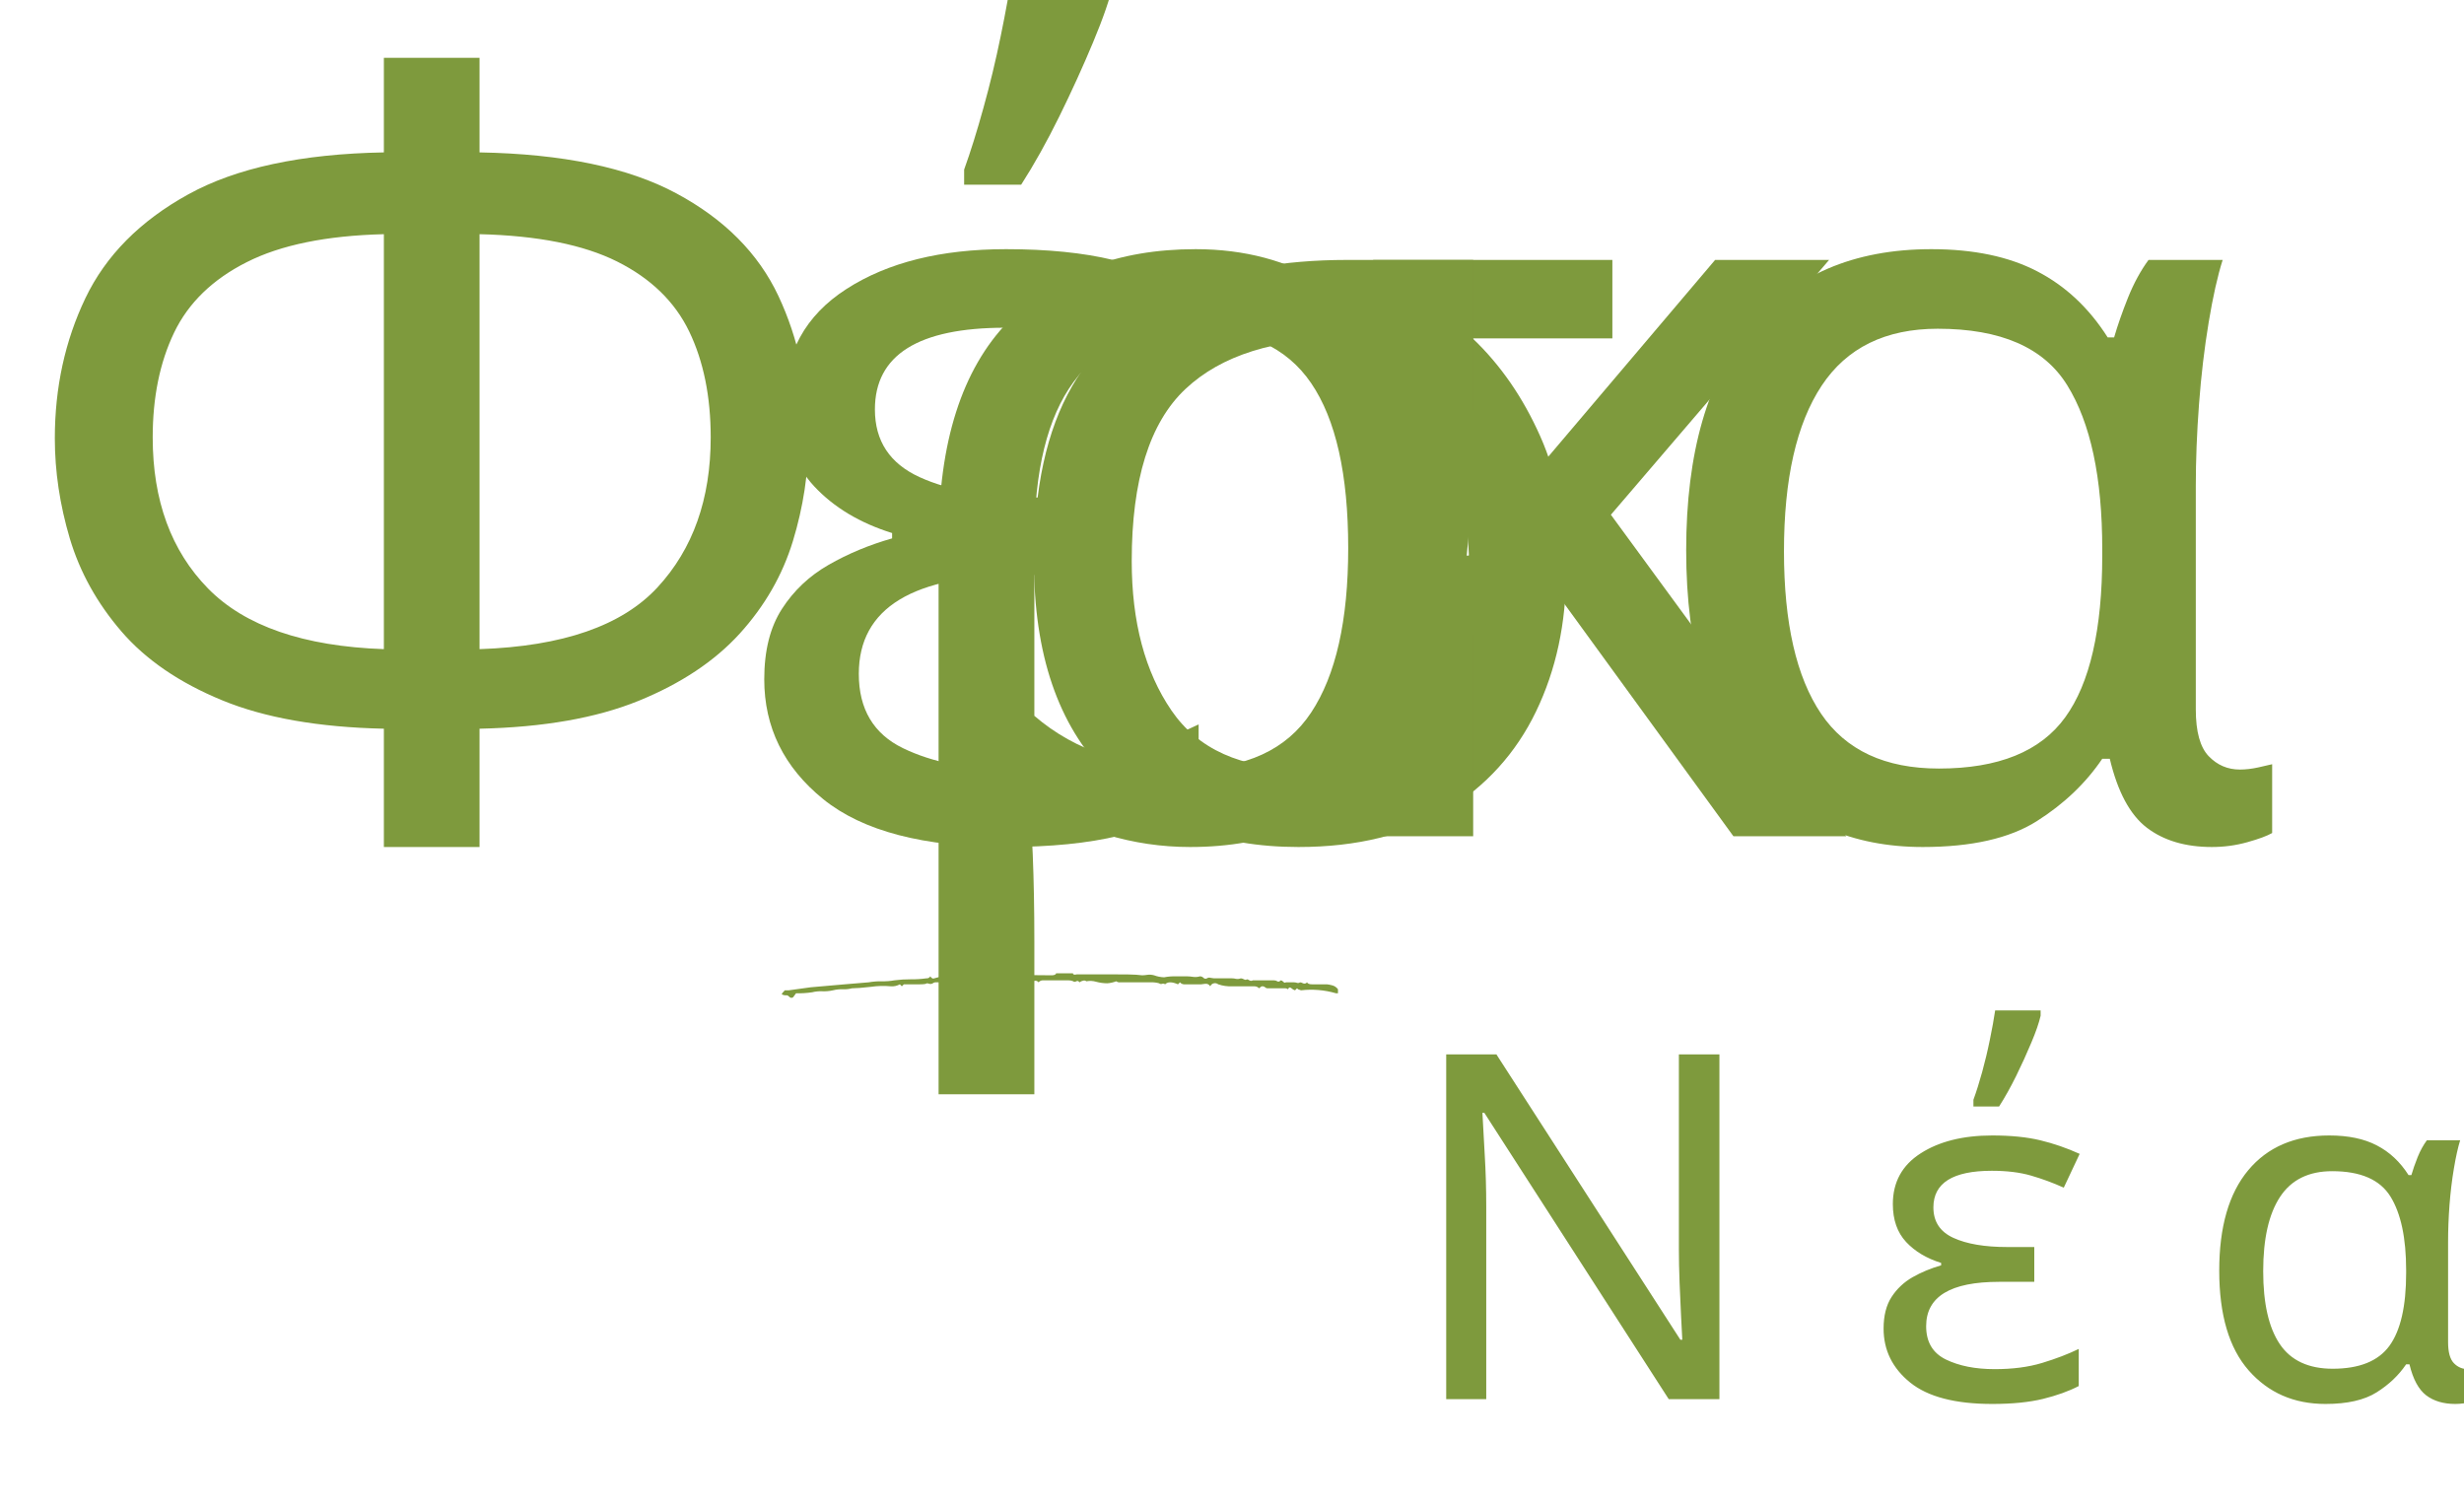
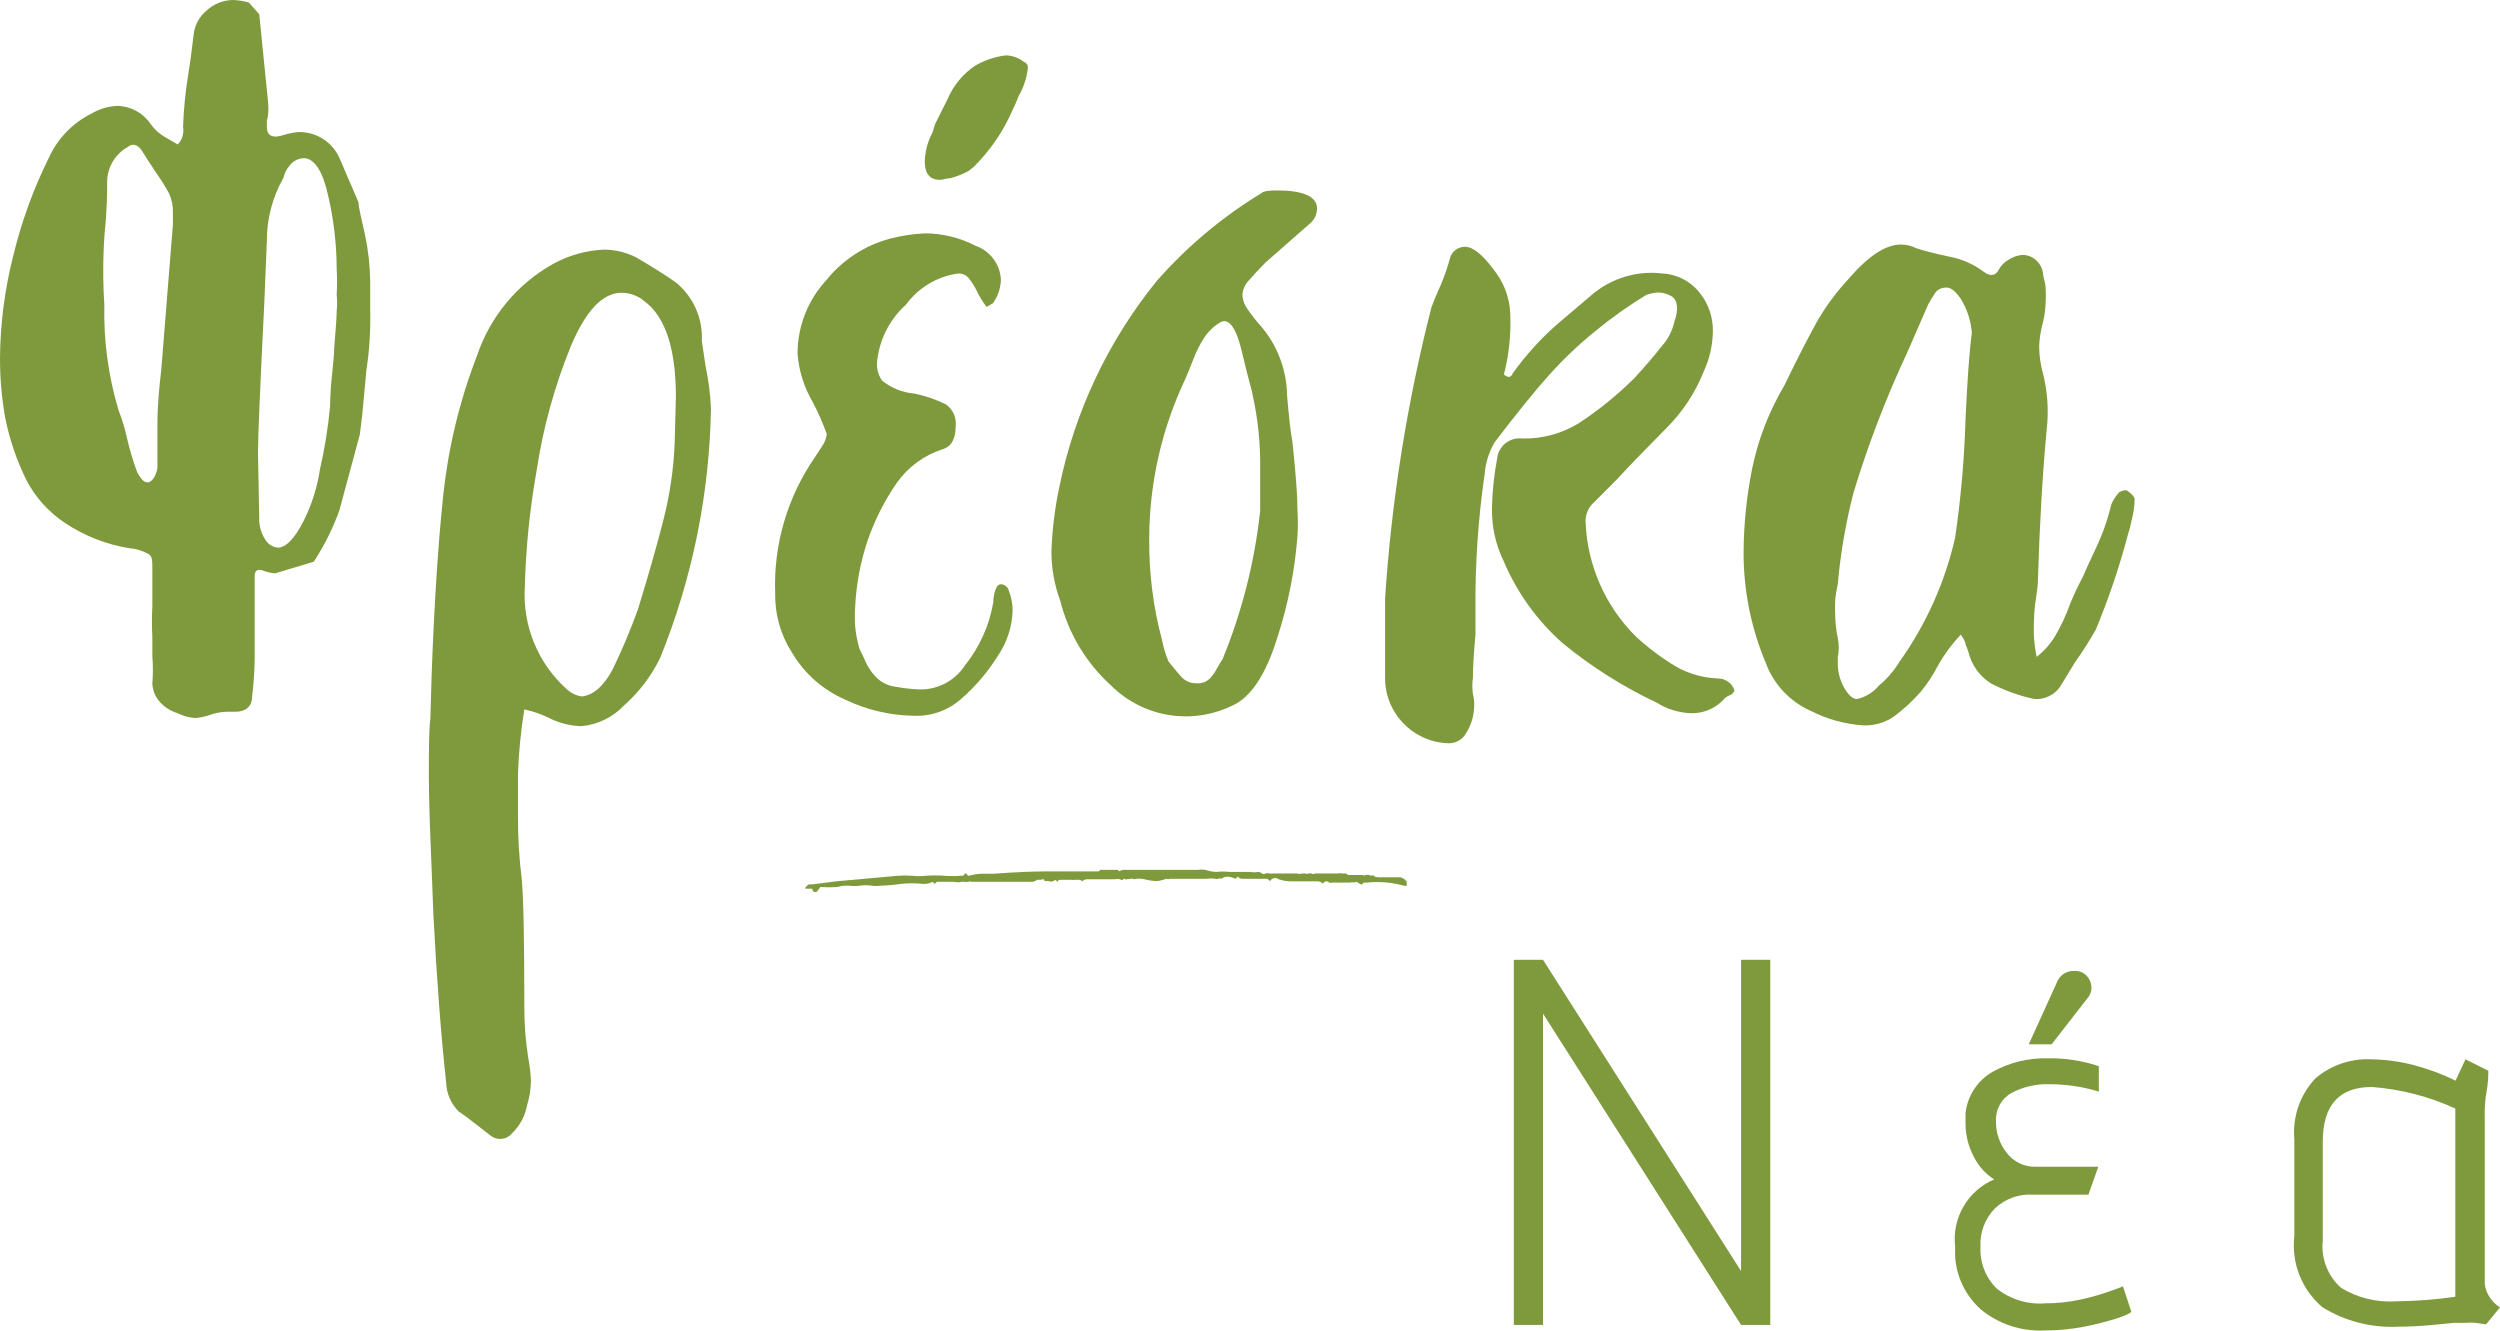
- <svg xmlns="http://www.w3.org/2000/svg" viewBox="0 0 382.72 233.74">
+ <svg xmlns="http://www.w3.org/2000/svg" viewBox="0 0 98.46 52.4">
  <g style="isolation:isolate">
-     <text transform="translate(0 129.89)" style="isolation:isolate;font-size:167px;fill:#7e9a3d;font-family:NF-Takhie-Free-Regular, NF-Takhie-Free;letter-spacing:-0.01em">Φρ<tspan x="111.52" y="0" style="letter-spacing:-0.032em">έ</tspan>
-       <tspan x="151.41" y="0" style="letter-spacing:-0.01em">σ</tspan>
-       <tspan x="199.1" y="0" style="letter-spacing:-0.043em">κ</tspan>
-       <tspan x="252.72" y="0">α</tspan>
-     </text>
+     <g style="isolation:isolate">
+       <path d="M7,28.09a1.52,1.52,0,0,1-.69-.43A1.15,1.15,0,0,1,6,26.92a6.66,6.66,0,0,0,0-1.07c0-.3,0-.55,0-.76a11.65,11.65,0,0,1,0-1.22L6,22.4c0-.3,0-.5-.15-.58a1.81,1.81,0,0,0-.76-.23,6.41,6.41,0,0,1-2.54-1,4.54,4.54,0,0,1-1.52-1.7,10,10,0,0,1-.82-2.41A13.16,13.16,0,0,1,0,14.12a16.83,16.83,0,0,1,.51-4A18.55,18.55,0,0,1,1.93,6.2,3.61,3.61,0,0,1,3.61,4.47a2.17,2.17,0,0,1,1-.3,1.62,1.62,0,0,1,1.32.71,1.73,1.73,0,0,0,.54.5L7,5.69A.8.8,0,0,0,7.21,5,15.79,15.79,0,0,1,7.42,2.9c.06-.38.13-.87.2-1.48a1.44,1.44,0,0,1,.51-1A1.55,1.55,0,0,1,9.19,0,2.58,2.58,0,0,1,9.8.1l.41.46.25,2.49c.07.68.11,1.06.11,1.17a2,2,0,0,1-.06.55V5q0,.55.72.3a2.56,2.56,0,0,1,.55-.1,1.73,1.73,0,0,1,1.58,1l.76,1.77c0,.21.12.64.26,1.3a9.42,9.42,0,0,1,.2,1.8v1.17a13.27,13.27,0,0,1-.15,2.34l-.16,1.72-.1.82-.81,3a9.82,9.82,0,0,1-1,2l-1.52.46a1.59,1.59,0,0,1-.46-.1c-.24-.1-.35,0-.35.2V26a13.44,13.44,0,0,1-.1,1.42c0,.44-.29.64-.77.61h-.2a2.18,2.18,0,0,0-.76.15,2.71,2.71,0,0,1-.51.1A1.81,1.81,0,0,1,7,28.09ZM6.2,18.44c0-.34,0-.92,0-1.73s.08-1.52.15-2.13l.46-5.74,0-.46a1.72,1.72,0,0,0-.15-.76,9.13,9.13,0,0,0-.54-.86c-.25-.38-.43-.65-.53-.82s-.32-.35-.56-.15a1.59,1.59,0,0,0-.81,1.32c0,.44,0,1.14-.1,2.08A20.16,20.16,0,0,0,4.11,12a13.32,13.32,0,0,0,.56,4.16A7.08,7.08,0,0,1,5,17.25a10.74,10.74,0,0,0,.4,1.34c.14.27.27.41.41.41S6.13,18.81,6.2,18.44Zm5.74,2.11a6.7,6.7,0,0,0,.66-2.06A18.77,18.77,0,0,0,13,16a12.51,12.51,0,0,1,.08-1.27c.05-.47.08-.81.08-1,.06-.74.1-1.23.1-1.47a3.37,3.37,0,0,0,0-.66,8.38,8.38,0,0,0,0-1,12.84,12.84,0,0,0-.33-2.87c-.22-1-.54-1.47-.94-1.5a.72.72,0,0,0-.59.3,1,1,0,0,0-.23.46,5,5,0,0,0-.66,2.49l-.1,2.44c-.17,3.38-.25,5.35-.25,5.89l.05,2.59a1.46,1.46,0,0,0,.23.84.65.65,0,0,0,.53.33C11.28,21.54,11.6,21.21,11.94,20.55Z" style="fill:#7e9a3d" />
+       <path d="M18.08,43.79a1.69,1.69,0,0,1-.51-1.17q-.3-2.74-.5-6.56L17,34.24c-.07-1.63-.11-2.85-.11-3.66,0-1,0-1.78.06-2.29L17,26.57c.1-2.75.25-5.09.45-7A21.55,21.55,0,0,1,18.79,14a6.51,6.51,0,0,1,3-3.61,4.61,4.61,0,0,1,2-.56,2.83,2.83,0,0,1,1.27.31c.58.34,1.1.66,1.58,1a2.79,2.79,0,0,1,1,2.29l.15,1a9.9,9.9,0,0,1,.21,1.67,27.37,27.37,0,0,1-2,9.81,6,6,0,0,1-1.43,1.88,2.64,2.64,0,0,1-1.67.81,3,3,0,0,1-1.25-.31,4.15,4.15,0,0,0-1-.35,20,20,0,0,0-.25,2.54v1.67a19.6,19.6,0,0,0,.15,2.49c.07.78.1,2.44.1,5a12.81,12.81,0,0,0,.15,2,6.09,6.09,0,0,1,.11.92,3.44,3.44,0,0,1-.16,1,2,2,0,0,1-.58,1.07.6.6,0,0,1-.84.1C18.54,44.11,18.15,43.82,18.08,43.79Zm6.05-17.43a23.69,23.69,0,0,0,1-2.38c.41-1.33.74-2.49,1-3.51a14.58,14.58,0,0,0,.44-3l.05-1.83c0-1.89-.41-3.15-1.22-3.76a1.39,1.39,0,0,0-.92-.35c-.74,0-1.41.7-2,2.11a21.48,21.48,0,0,0-1.35,4.92,30.54,30.54,0,0,0-.46,4.55,5,5,0,0,0,1.68,4.06,1.11,1.11,0,0,0,.56.26C23.38,27.38,23.79,27,24.13,26.36Z" style="fill:#7e9a3d" />
+       <path d="M33.3,27.56a4.53,4.53,0,0,1-2.11-1.86,4.16,4.16,0,0,1-.66-2.33A8.83,8.83,0,0,1,32.1,18l.28-.43a1,1,0,0,0,.18-.48A9.54,9.54,0,0,0,32,15.82a4.4,4.4,0,0,1-.59-1.9,4.26,4.26,0,0,1,1.12-2.87A4.81,4.81,0,0,1,35.05,9.4a6.71,6.71,0,0,1,1.37-.21,4.37,4.37,0,0,1,2,.49,1.49,1.49,0,0,1,1,1.34,1.69,1.69,0,0,1-.31.92l-.25.15a3.19,3.19,0,0,1-.38-.61,2.76,2.76,0,0,0-.33-.53.52.52,0,0,0-.41-.18A3.07,3.07,0,0,0,35.68,12a3.48,3.48,0,0,0-1.14,2.28,1.11,1.11,0,0,0,.2.71,2.32,2.32,0,0,0,1.27.51,5,5,0,0,1,1.25.43.92.92,0,0,1,.38.84c0,.51-.17.82-.51.92A3.56,3.56,0,0,0,35.33,19a9.5,9.5,0,0,0-1.15,2.26,9.66,9.66,0,0,0-.5,2.64,5.88,5.88,0,0,0,0,.77,4.5,4.5,0,0,0,.15.81c0,.07.12.25.25.56a2.06,2.06,0,0,0,.51.71,1.3,1.3,0,0,0,.71.3,5.81,5.81,0,0,0,.87.1A2.07,2.07,0,0,0,38,26.21a5.43,5.43,0,0,0,1.12-2.49,1.51,1.51,0,0,1,.08-.48c.05-.15.12-.23.23-.23a.33.33,0,0,1,.3.25,2.1,2.1,0,0,1,.15.82,3.36,3.36,0,0,1-.58,1.75,7.52,7.52,0,0,1-1.45,1.7,2.65,2.65,0,0,1-1.88.66A6.48,6.48,0,0,1,33.3,27.56ZM36.42,6.35a2.58,2.58,0,0,1,.3-1.12l.11-.35.5-1A3,3,0,0,1,38.4,2.59a3.15,3.15,0,0,1,1.22-.41,1.22,1.22,0,0,1,.71.26.23.23,0,0,1,.15.25,2.79,2.79,0,0,1-.35,1.07q-.1.26-.36.81a7,7,0,0,1-.58,1,7.15,7.15,0,0,1-.84,1l-.2.16a3.07,3.07,0,0,1-.69.28,2.79,2.79,0,0,0-.38.07C36.64,7.11,36.42,6.86,36.42,6.35Z" style="fill:#7e9a3d" />
+       <path d="M43.76,27a6.7,6.7,0,0,1-2-3.33,5.57,5.57,0,0,1-.35-2,14.89,14.89,0,0,1,.3-2.44,18.9,18.9,0,0,1,3.86-8.18,17.81,17.81,0,0,1,4.12-3.45c.07-.07.27-.1.61-.1,1,0,1.57.23,1.57.71a.77.77,0,0,1-.3.61l-1.73,1.52c-.27.27-.49.51-.66.71a.91.91,0,0,0-.25.56,1,1,0,0,0,.2.56,6.28,6.28,0,0,0,.56.71,4.29,4.29,0,0,1,1,2.69q.1,1.23.21,1.83c.13,1.22.2,2.12.2,2.7a8.38,8.38,0,0,1,0,1,17.13,17.13,0,0,1-.79,4q-.69,2.23-1.8,2.7A4.17,4.17,0,0,1,43.76,27Zm3.89-.28a1.61,1.61,0,0,0,.27-.38c.09-.16.16-.28.23-.38a21.45,21.45,0,0,0,1.48-5.84c0-.38,0-.92,0-1.63a12.63,12.63,0,0,0-.31-3c0-.07-.17-.6-.4-1.6s-.53-1.39-.87-1.19a1.94,1.94,0,0,0-.63.61,4.38,4.38,0,0,0-.41.81q-.18.47-.33.81a14.76,14.76,0,0,0-1.42,6.3,15,15,0,0,0,.51,4,4.18,4.18,0,0,0,.25.82c.24.3.42.52.56.66a.77.77,0,0,0,.56.2A.65.65,0,0,0,47.65,26.72Z" style="fill:#7e9a3d" />
+       <path d="M54.55,26.62l0-1.63,0-1.42a62.88,62.88,0,0,1,1.83-11.48c.1-.27.22-.56.36-.86a8.1,8.1,0,0,0,.35-1,.61.61,0,0,1,.61-.51c.31,0,.68.3,1.12.89a2.94,2.94,0,0,1,.66,1.75,8.18,8.18,0,0,1-.25,2.39c.17.14.28.12.35-.05a11.32,11.32,0,0,1,1.83-2l1.32-1.12a3.61,3.61,0,0,1,2.74-.81,2,2,0,0,1,1.43.71,2.36,2.36,0,0,1,.56,1.57,3.89,3.89,0,0,1-.36,1.58,6.56,6.56,0,0,1-1.47,2.23c-.88.89-1.53,1.56-1.93,2l-1,1a1,1,0,0,0-.25.76,6.71,6.71,0,0,0,2,4.47,9.59,9.59,0,0,0,1.57,1.17,3.64,3.64,0,0,0,1.63.46.69.69,0,0,1,.66.46.28.28,0,0,1-.18.2.72.72,0,0,0-.18.1,1.72,1.72,0,0,1-1.32.61,2.69,2.69,0,0,1-1.37-.41,17.86,17.86,0,0,1-3.73-2.36,9,9,0,0,1-2.31-3.22,4.56,4.56,0,0,1-.46-2.09,11.59,11.59,0,0,1,.2-1.93.89.89,0,0,1,1-.81,4.06,4.06,0,0,0,2.23-.61,14,14,0,0,0,2.19-1.78c.4-.44.76-.85,1.06-1.24a2.12,2.12,0,0,0,.51-1,1.59,1.59,0,0,0,.1-.46c0-.27-.08-.45-.25-.53a1.07,1.07,0,0,0-.51-.13,1.59,1.59,0,0,0-.46.1,17.15,17.15,0,0,0-2,1.42,15.82,15.82,0,0,0-1.82,1.73c-.55.61-1.26,1.49-2.14,2.64a2.93,2.93,0,0,0-.4,1.27A34.9,34.9,0,0,0,58.11,24l0,1c-.07.75-.1,1.3-.1,1.68a2.35,2.35,0,0,0,0,.66,1.45,1.45,0,0,1,.05.4,2.08,2.08,0,0,1-.31,1.12.77.77,0,0,1-.76.41A2.57,2.57,0,0,1,54.55,26.62Z" style="fill:#7e9a3d" />
+       <path d="M71.32,28a3.33,3.33,0,0,1-1.78-1.9,11.14,11.14,0,0,1-.87-4.42A17.22,17.22,0,0,1,69,18.49a10.56,10.56,0,0,1,1.27-3.3c.54-1.12,1-2,1.3-2.54A9.22,9.22,0,0,1,72.79,11c.78-.91,1.47-1.37,2.08-1.37a1.37,1.37,0,0,1,.61.15c.31.1.74.21,1.3.33a3.19,3.19,0,0,1,1.34.59c.27.2.48.17.61-.1a1,1,0,0,1,.41-.39,1.13,1.13,0,0,1,.51-.17.79.79,0,0,1,.53.2.84.84,0,0,1,.28.51c0,.13.07.3.1.51a5.15,5.15,0,0,1,0,.76,3.57,3.57,0,0,1-.13.79,4,4,0,0,0-.12.83,4.12,4.12,0,0,0,.15,1.07,6.11,6.11,0,0,1,.15,2.18q-.25,2.64-.35,6c0,.27-.08.63-.13,1.09A10.89,10.89,0,0,0,80.1,25a6.23,6.23,0,0,0,.11.87,3,3,0,0,0,.73-.82,7.39,7.39,0,0,0,.59-1.27,11.43,11.43,0,0,1,.5-1.06c.07-.17.24-.55.51-1.12a8.52,8.52,0,0,0,.61-1.73,1.66,1.66,0,0,1,.31-.48.47.47,0,0,1,.3-.08c.2.14.31.26.31.36a3.4,3.4,0,0,1-.11.79,4.42,4.42,0,0,1-.15.58,29.15,29.15,0,0,1-1.27,3.76,14.05,14.05,0,0,1-.81,1.27l-.61,1a1.14,1.14,0,0,1-1,.46,6.74,6.74,0,0,1-1.7-.61,2,2,0,0,1-.89-1.22,3.43,3.43,0,0,0-.12-.33c0-.12-.11-.24-.18-.38a6.14,6.14,0,0,0-.92,1.25,5.7,5.7,0,0,1-.66,1,6.57,6.57,0,0,1-1.09,1,2,2,0,0,1-1.14.33A5.3,5.3,0,0,1,71.32,28ZM74,27a3.7,3.7,0,0,0,.81-.94A13.61,13.61,0,0,0,77,21.18a40.39,40.39,0,0,0,.41-4.67c.07-1.53.15-2.66.25-3.4a3,3,0,0,0-.43-1.33c-.22-.33-.43-.49-.63-.45a.49.49,0,0,0-.43.28,3.1,3.1,0,0,0-.23.38l-.82,1.88A41.54,41.54,0,0,0,73,19.4,22.1,22.1,0,0,0,72.38,23a5.54,5.54,0,0,0-.1.58,6.21,6.21,0,0,0,0,.69,4.28,4.28,0,0,0,.1.86,1.93,1.93,0,0,1,0,.76v.21a1.92,1.92,0,0,0,.26,1c.17.29.33.43.5.43A1.58,1.58,0,0,0,74,27Z" style="fill:#7e9a3d" />
+     </g>
  </g>
  <g style="isolation:isolate">
    <g style="isolation:isolate">
-       <path d="M122.6,154.83a.66.66,0,0,0-.39-.24,1.26,1.26,0,0,1-.78-.15c0-.1.16-.31.47-.62h.62c.1,0,1.24-.16,3.41-.47l5.27-.46,3.72-.31a10.71,10.71,0,0,1,2-.16,9.63,9.63,0,0,0,2-.15,18.71,18.71,0,0,1,2.56-.16,15.6,15.6,0,0,0,2.4-.15.63.63,0,0,0,.62-.31c.2.31.41.41.62.31a6.51,6.51,0,0,1,2.09-.31h1.47q4.65-.32,7.29-.31,2.48.15,7.44.15a1.34,1.34,0,0,0,.39-.07c.15-.06.23-.13.23-.24h2.63c0,.21.21.26.62.16h5.12c2.27,0,3.92,0,5,.15a5,5,0,0,0,.77-.07,2.62,2.62,0,0,1,1.09.07,5,5,0,0,0,1.55.31,8.49,8.49,0,0,1,1.86-.15h1.7a6.64,6.64,0,0,1,.93.08,2.56,2.56,0,0,0,1.09-.08.76.76,0,0,1,.54.23.43.43,0,0,0,.54.08.61.61,0,0,1,.55-.08,3.3,3.3,0,0,0,.54.08h2.79a2.25,2.25,0,0,1,.62.08,1.45,1.45,0,0,0,.77-.08,1.27,1.27,0,0,1,.47.15c.2.11.36.11.46,0a.8.8,0,0,1,.39.16.52.52,0,0,0,.54,0h3.26a1,1,0,0,1,.54.15c.16.11.33.06.54-.15a.6.6,0,0,1,.39.23c.16.16.28.18.39.08H201a1.75,1.75,0,0,1,.46.08.49.49,0,0,0,.47-.08,1.24,1.24,0,0,1,.46.15.49.49,0,0,0,.62-.15c.1.21.36.31.78.31h2.32a5,5,0,0,1,.78.15,1.55,1.55,0,0,1,.93.62v.62h-.31a13.77,13.77,0,0,0-5.43-.46l-.46-.16-.16-.15-.31.31a1.18,1.18,0,0,1-.54-.31q-.39-.31-.54.15a.79.79,0,0,0-.54-.15h-2.56a.61.61,0,0,1-.47-.16.64.64,0,0,0-.46-.15c-.11,0-.26.1-.47.31a1,1,0,0,0-.77-.31h-3.41a5.94,5.94,0,0,1-2.17-.31.8.8,0,0,0-1.24.31.76.76,0,0,0-.78-.39,5.36,5.36,0,0,1-.62.08H183.9a.86.86,0,0,1-.62-.31l-.31.31c-.93-.41-1.61-.41-2,0a.47.47,0,0,0-.46-.08.46.46,0,0,1-.47-.08,4.14,4.14,0,0,0-1.24-.15H174a.86.86,0,0,1-.62-.16,4.83,4.83,0,0,1-1.4.31,6.77,6.77,0,0,1-1.7-.23,3.24,3.24,0,0,0-1.55-.08c-.21-.2-.57-.15-1.09.16a.3.3,0,0,0-.46-.16c-.21.11-.37.11-.47,0a1.76,1.76,0,0,0-.77-.15h-4a.86.86,0,0,0-.62.31.65.65,0,0,0-.62-.24,1.81,1.81,0,0,1-.47.08,1.85,1.85,0,0,1-.54-.15q-.39-.15-.54,0h-.78a.62.62,0,0,0-.62.31l-.31-.31a.94.94,0,0,1-.85.23c-.36-.05-.6,0-.7.08q-.15-.47-.54-.24c-.26.16-.44.14-.54-.07a1.06,1.06,0,0,1-.78.31h-8.6a.76.76,0,0,0-.54.15.68.68,0,0,1-.54.08,1.41,1.41,0,0,0-.39-.08c-.11.11-.47.16-1.09.16h-2.48l-.31.31-.31-.31a2.49,2.49,0,0,1-1.39.31,12.88,12.88,0,0,0-3.1.08c-1.35.15-2.33.23-2.95.23a4.81,4.81,0,0,1-1.39.15,5.49,5.49,0,0,0-1.55.16,6.47,6.47,0,0,1-1.71.15,5.54,5.54,0,0,0-1.55.16,14.51,14.51,0,0,1-2.48.15l-.46.62A.42.42,0,0,1,122.6,154.83Z" style="fill:#7e9a3d" />
+       <path d="M32,35.07C32,35,32,35,31.93,35s-.18,0-.21,0,0-.08.13-.17H32l.93-.12,1.44-.13,1-.09a3.78,3.78,0,0,1,.55,0,2.39,2.39,0,0,0,.55,0,4.81,4.81,0,0,1,.7,0,3.86,3.86,0,0,0,.66,0c.09,0,.14,0,.17-.08s.11.11.17.08a2,2,0,0,1,.57-.08h.41c.84-.06,1.51-.09,2-.09s1.13,0,2,0l.1,0s.07,0,.07-.06h.72c0,.06,0,.07.17,0h1.4c.62,0,1.07,0,1.36,0l.21,0a.77.77,0,0,1,.29,0,1.65,1.65,0,0,0,.43.08,2.16,2.16,0,0,1,.51,0H49l.25,0a.74.74,0,0,0,.3,0,.24.24,0,0,1,.15.06.11.11,0,0,0,.14,0,.22.22,0,0,1,.15,0,.5.5,0,0,0,.15,0h.76l.17,0a.35.35,0,0,0,.22,0l.12,0a.14.14,0,0,0,.13,0,.21.21,0,0,1,.11,0,.14.14,0,0,0,.15,0h.89a.28.28,0,0,1,.15,0s.09,0,.14,0a.17.17,0,0,1,.11.06s.08,0,.11,0h.34l.12,0a.12.12,0,0,0,.13,0,.36.36,0,0,1,.13,0,.15.15,0,0,0,.17,0c0,.06.1.09.21.09h.64l.21,0a.42.42,0,0,1,.25.17v.17h-.08a3.92,3.92,0,0,0-1.49-.13l-.12,0,0,0-.08.08a.36.36,0,0,1-.15-.08c-.07-.06-.12,0-.15,0a.21.21,0,0,0-.15,0h-.7a.25.25,0,0,1-.13,0,.15.15,0,0,0-.12-.05s-.07,0-.13.09a.29.29,0,0,0-.21-.09h-.94a1.58,1.58,0,0,1-.59-.08.22.22,0,0,0-.34.08.2.2,0,0,0-.21-.1l-.17,0h-.72a.22.22,0,0,1-.17-.09l-.09.09c-.25-.11-.44-.11-.55,0a.12.12,0,0,0-.13,0,.16.16,0,0,1-.12,0,1.06,1.06,0,0,0-.34,0H46.1a.25.25,0,0,1-.17,0,1.24,1.24,0,0,1-.38.09,2.14,2.14,0,0,1-.47-.07.88.88,0,0,0-.42,0c-.06-.06-.16,0-.3,0s-.07-.07-.12,0-.1,0-.13,0a.46.46,0,0,0-.21,0H42.79a.29.29,0,0,0-.17.08.19.19,0,0,0-.17-.06l-.12,0a.41.41,0,0,1-.15,0q-.1,0-.15,0h-.21c-.09,0-.15,0-.17.08l-.09-.08a.22.22,0,0,1-.23.06.31.31,0,0,0-.19,0q0-.12-.15-.06c-.07,0-.12,0-.15,0a.28.28,0,0,1-.21.08H38.27a.17.17,0,0,0-.14,0,.28.28,0,0,1-.15,0,.26.26,0,0,0-.11,0,.71.71,0,0,1-.3,0H36.9l-.09.08-.08-.08a.71.71,0,0,1-.39.08,4.22,4.22,0,0,0-.85,0,6.26,6.26,0,0,1-.8.07,1.25,1.25,0,0,1-.38,0,1.51,1.51,0,0,0-.43,0,1.62,1.62,0,0,1-.46,0,1.43,1.43,0,0,0-.43.05,3.75,3.75,0,0,1-.68,0l-.12.17A.12.12,0,0,1,32,35.07Z" style="fill:#7e9a3d" />
    </g>
  </g>
  <g style="isolation:isolate">
-     <text transform="translate(217.35 217.32)" style="isolation:isolate;font-size:75px;fill:#7e9a3d;font-family:AdventPro-Regular, Advent Pro;letter-spacing:0.2em">Νέα</text>
+     <g style="isolation:isolate">
+       <path d="M60.77,39.92V52.18H59.62V37.8h1.15l7.8,12.26V37.8h1.15V52.18H68.57Z" style="fill:#7e9a3d" />
+       <path d="M83.35,51.93a12.59,12.59,0,0,1-1.26.32,8.46,8.46,0,0,1-1.61.15A3.66,3.66,0,0,1,78,51.56a3.05,3.05,0,0,1-1-2.09l0-.39a2.55,2.55,0,0,1,1.54-2.63,2.18,2.18,0,0,1-.78-.85,2.77,2.77,0,0,1-.35-1.35c0-.08,0-.22,0-.41a2.15,2.15,0,0,1,1.07-1.63,4.27,4.27,0,0,1,2.18-.53,6,6,0,0,1,2,.31v1a6.79,6.79,0,0,0-1.93-.29,3,3,0,0,0-1.52.35,1.21,1.21,0,0,0-.6,1.13,1.94,1.94,0,0,0,.42,1.22,1.38,1.38,0,0,0,1.17.55h2.44l-.39,1.1H80.07a2,2,0,0,0-1.5.54A2,2,0,0,0,78,49.1a2.15,2.15,0,0,0,.64,1.65,2.73,2.73,0,0,0,1.91.58,6.53,6.53,0,0,0,1.4-.15,9.34,9.34,0,0,0,1.1-.31c.29-.1.48-.17.56-.21l.33,1C83.88,51.74,83.68,51.82,83.35,51.93ZM81,38.71a.7.7,0,0,1,.7-.47.61.61,0,0,1,.49.2.68.68,0,0,1,.18.45.62.62,0,0,1-.1.35L80.8,41.13h-.9Z" style="fill:#7e9a3d" />
+       <path d="M97.51,52.1a2.07,2.07,0,0,0-.42,0l-.44,0-.93.09q-.7.06-1.26.06a5.18,5.18,0,0,1-3-.77,3.2,3.2,0,0,1-1.1-2.8v-3.8a3.11,3.11,0,0,1,.83-2.41,3.16,3.16,0,0,1,2.19-.75,6.92,6.92,0,0,1,1.69.23,8.58,8.58,0,0,1,1.64.61l.39-.84.9.45c0,.15,0,.45-.08.9s-.06.82-.06,1.09v6.4A1.14,1.14,0,0,0,98,51a1.27,1.27,0,0,0,.46.49l-.55.67Zm-4.1-9.29c-1.29,0-1.93.72-1.93,2.16v3.88a2.19,2.19,0,0,0,.72,1.87,3.68,3.68,0,0,0,2.18.53,17.15,17.15,0,0,0,2.32-.18V43.66A9.57,9.57,0,0,0,93.41,42.81Z" style="fill:#7e9a3d" />
+     </g>
  </g>
</svg>
